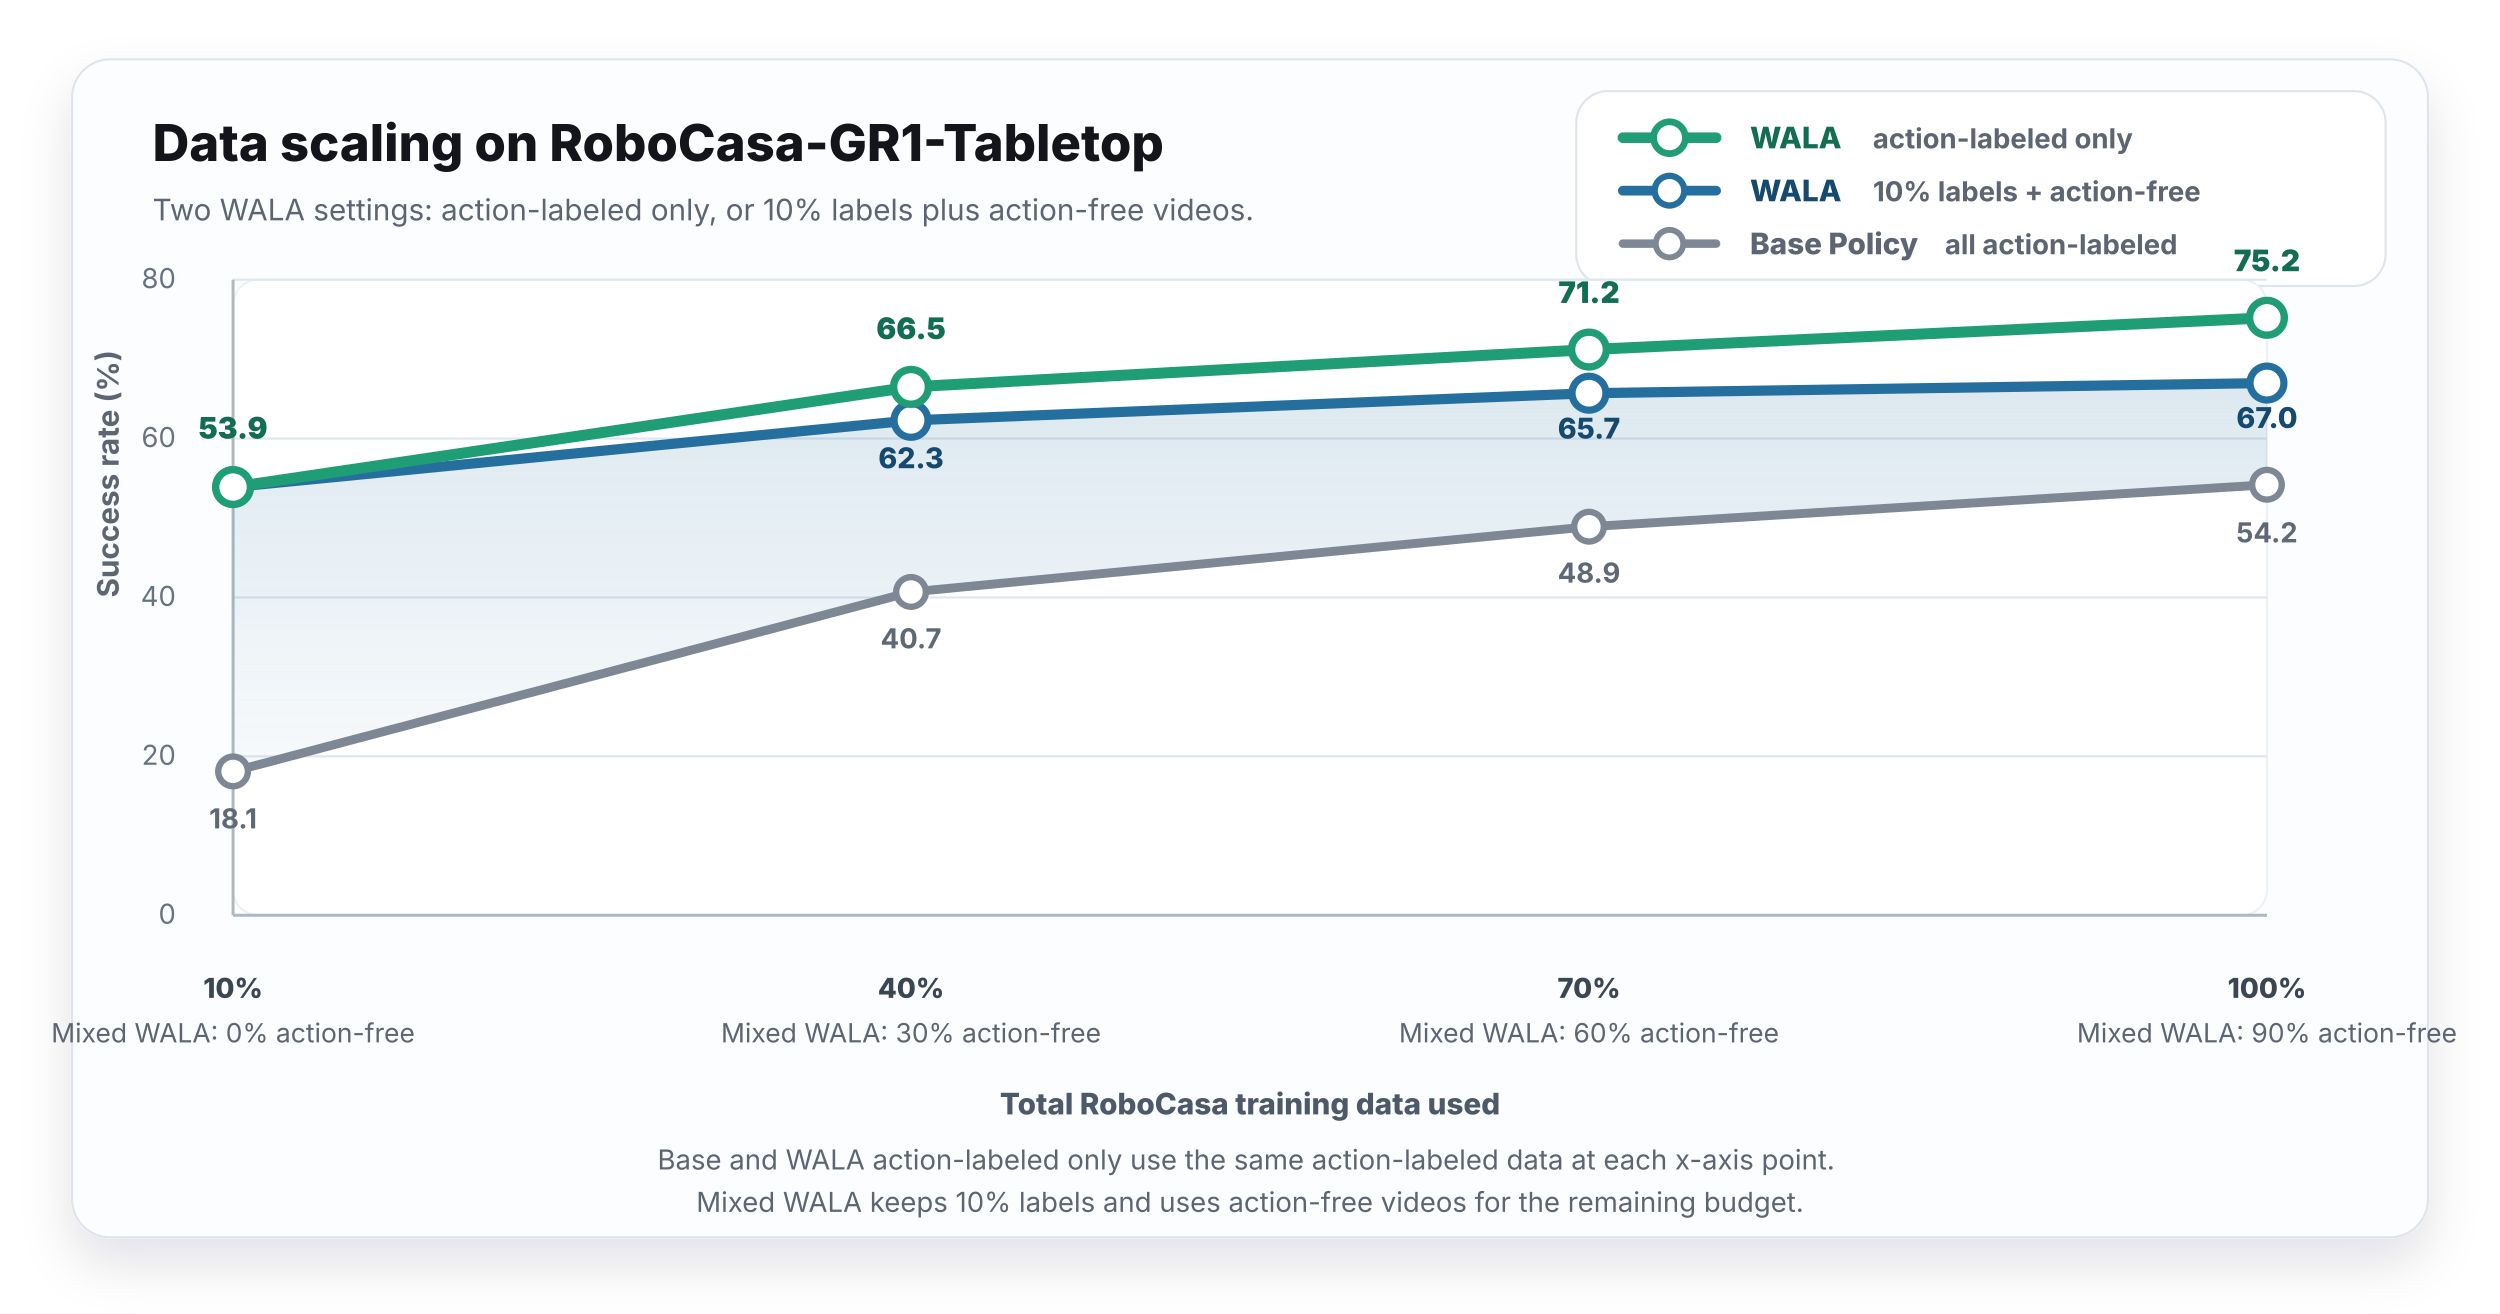
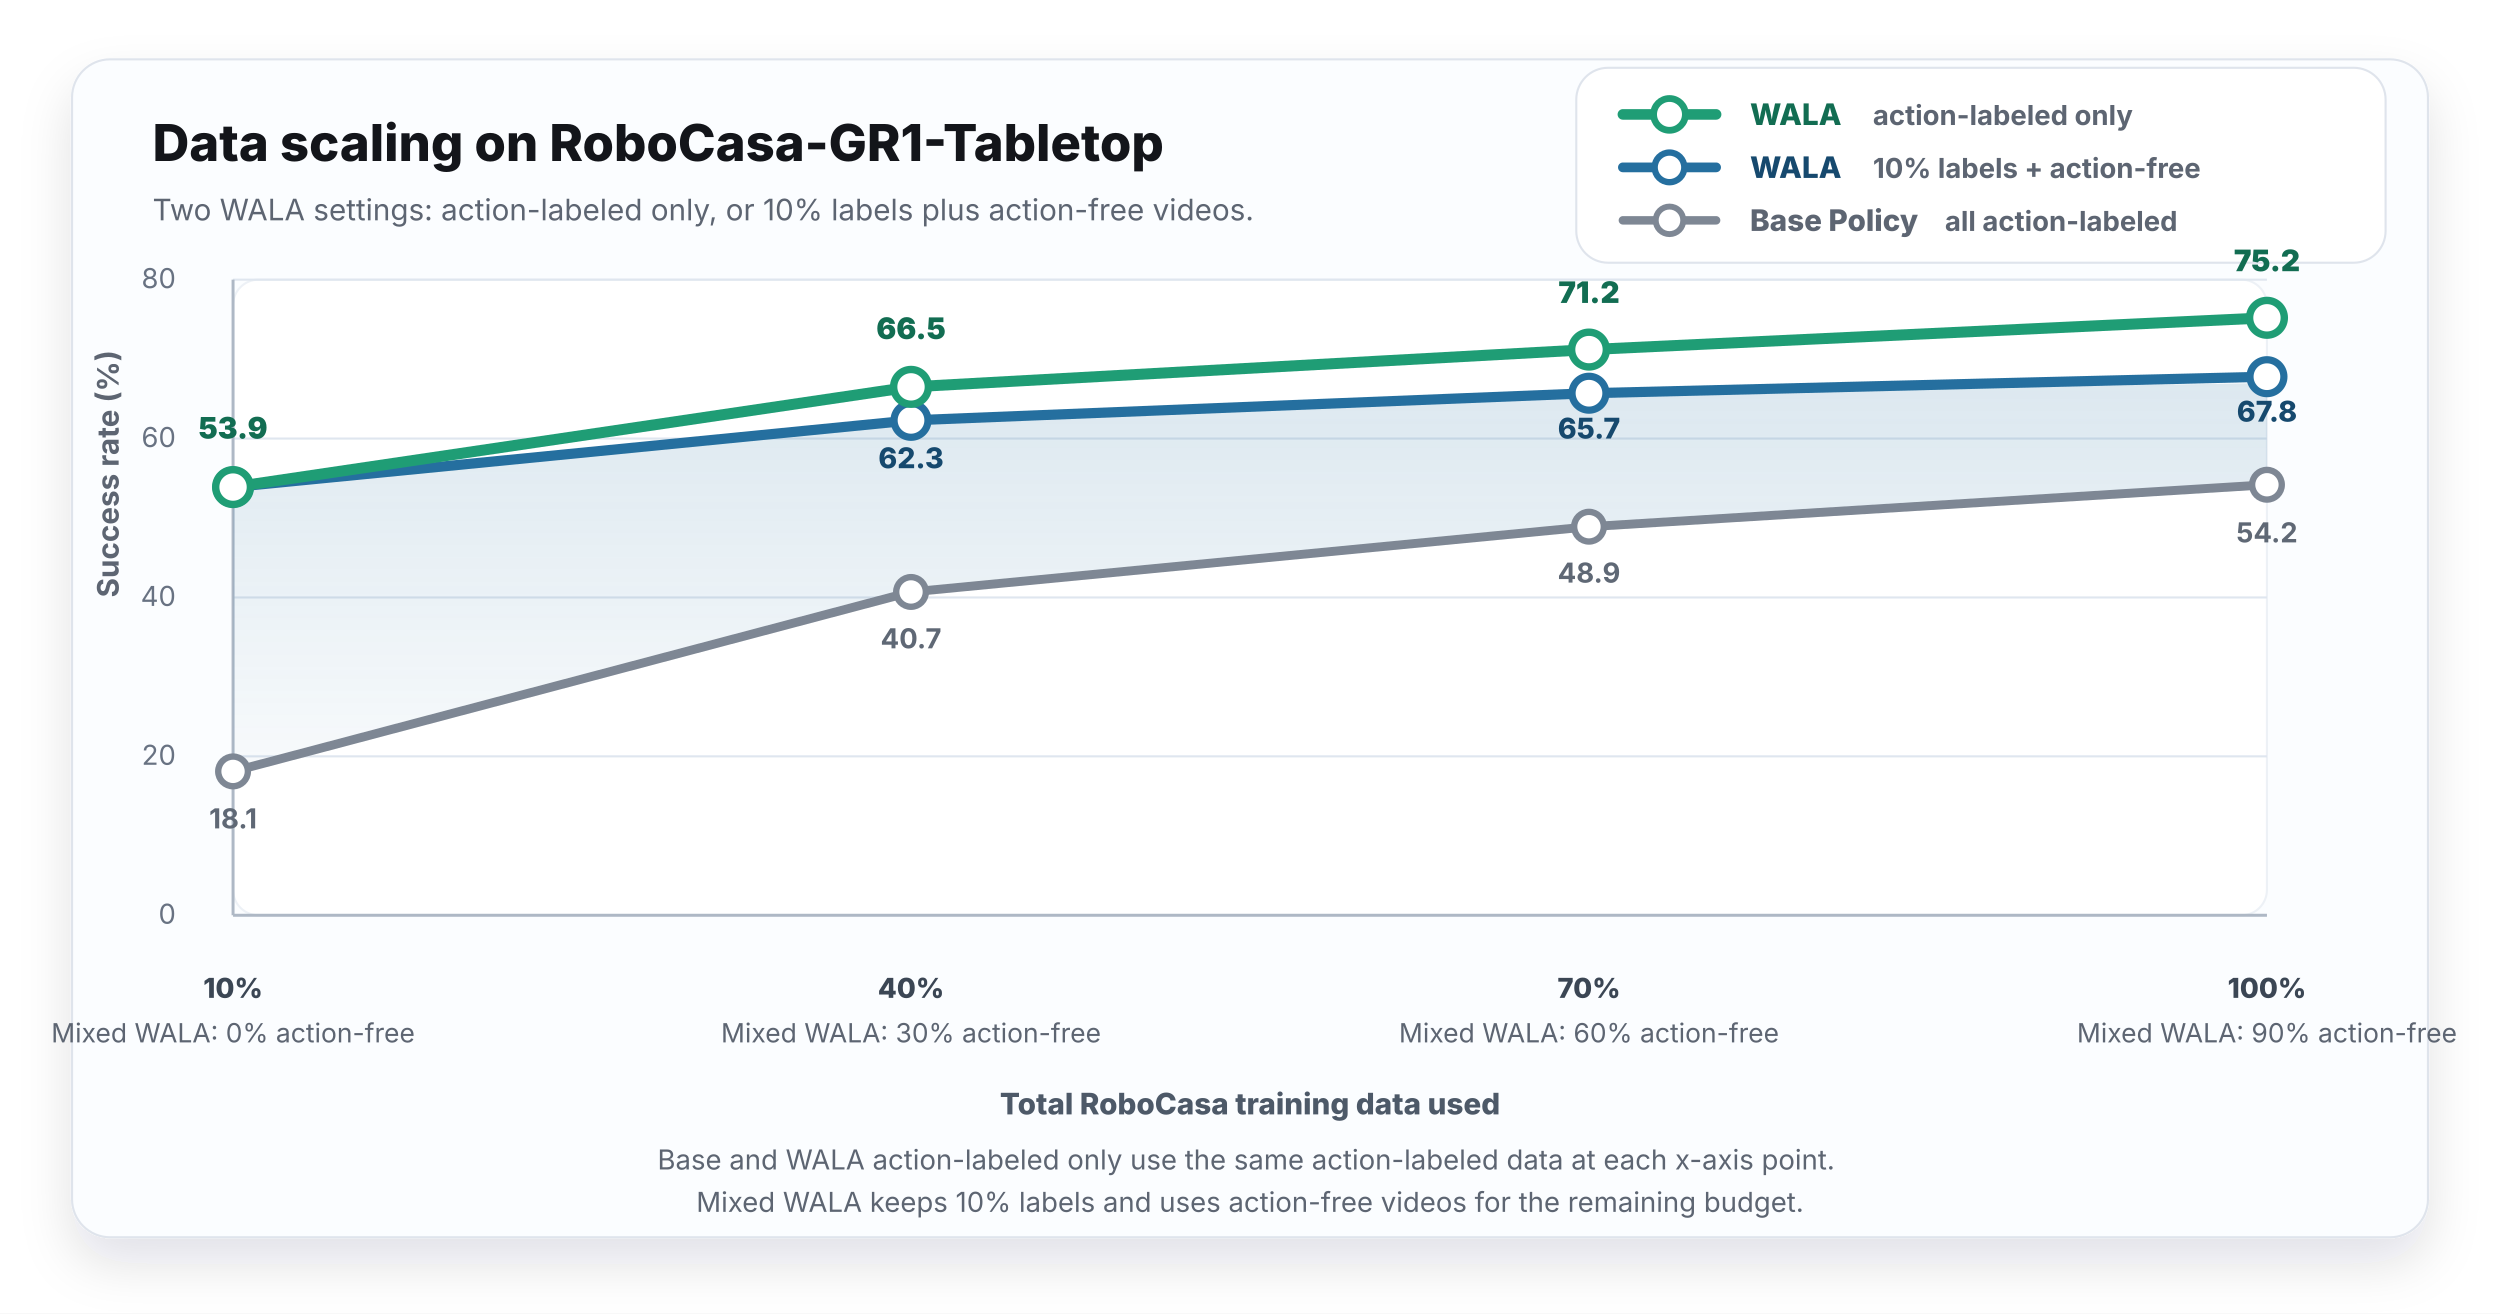
<svg xmlns="http://www.w3.org/2000/svg" viewBox="0 0 1180 620" role="img" aria-labelledby="title desc">
  <defs>
    <filter id="softShadow" x="-8%" y="-8%" width="116%" height="124%">
      <feDropShadow dx="0" dy="12" stdDeviation="12" flood-color="#132033" flood-opacity="0.12" />
    </filter>
    <linearGradient id="gainFill" x1="0" x2="0" y1="0" y2="1">
      <stop offset="0%" stop-color="#256f9f" stop-opacity="0.16" />
      <stop offset="100%" stop-color="#256f9f" stop-opacity="0.035" />
    </linearGradient>
  </defs>
  <rect width="1180" height="620" fill="#ffffff" />
  <rect x="34" y="28" width="1112" height="556" rx="18" fill="#fbfdff" stroke="#dfe4ec" filter="url(#softShadow)" />
  <g font-family="Inter, Arial, sans-serif">
    <text x="72" y="76" fill="#13151a" font-size="24" font-weight="820">
      Data scaling on RoboCasa-GR1-Tabletop
    </text>
    <text x="72" y="104" fill="#5d6572" font-size="14">
      Two WALA settings: action-labeled only, or 10% labels plus action-free videos.
    </text>
-     <g transform="translate(744 43)">
+     <g transform="translate(744 32)">
      <rect x="0" y="0" width="382" height="92" rx="15" fill="#ffffff" stroke="#dfe4ec" />
      <line x1="22" y1="22" x2="66" y2="22" stroke="#1f9d75" stroke-width="5" stroke-linecap="round" />
      <circle cx="44" cy="22" r="7.5" fill="#ffffff" stroke="#1f9d75" stroke-width="3.2" />
      <text x="82" y="27" fill="#126d52" font-size="14" font-weight="820">WALA</text>
      <text x="140" y="27" fill="#5d6572" font-size="13" font-weight="680">action-labeled only</text>
      <line x1="22" y1="47" x2="66" y2="47" stroke="#256f9f" stroke-width="4.6" stroke-linecap="round" />
      <circle cx="44" cy="47" r="7" fill="#ffffff" stroke="#256f9f" stroke-width="3" />
      <text x="82" y="52" fill="#16496e" font-size="14" font-weight="820">WALA</text>
      <text x="140" y="52" fill="#5d6572" font-size="13" font-weight="680">10% labels + action-free</text>
      <line x1="22" y1="72" x2="66" y2="72" stroke="#7e8794" stroke-width="4" stroke-linecap="round" />
      <circle cx="44" cy="72" r="6.5" fill="#ffffff" stroke="#7e8794" stroke-width="2.8" />
      <text x="82" y="77" fill="#5d6572" font-size="14" font-weight="760">Base Policy</text>
      <text x="174" y="77" fill="#5d6572" font-size="13" font-weight="680">all action-labeled</text>
    </g>
    <rect x="110" y="132" width="960" height="300" rx="12" fill="#ffffff" stroke="#edf1f6" />
    <g stroke="#dfe6ef" stroke-width="1">
      <line x1="110" y1="132" x2="1070" y2="132" />
      <line x1="110" y1="207" x2="1070" y2="207" />
      <line x1="110" y1="282" x2="1070" y2="282" />
      <line x1="110" y1="357" x2="1070" y2="357" />
      <line x1="110" y1="432" x2="1070" y2="432" />
    </g>
    <g fill="#687282" font-size="13">
      <text x="83" y="136" text-anchor="end">80</text>
      <text x="83" y="211" text-anchor="end">60</text>
      <text x="83" y="286" text-anchor="end">40</text>
      <text x="83" y="361" text-anchor="end">20</text>
      <text x="83" y="436" text-anchor="end">0</text>
    </g>
    <text x="56" y="282" transform="rotate(-90 56 282)" fill="#5d6572" font-size="14" font-weight="720">Success rate (%)</text>
    <line x1="110" y1="432" x2="1070" y2="432" stroke="#aeb8c5" stroke-width="1.4" />
    <line x1="110" y1="132" x2="110" y2="432" stroke="#aeb8c5" stroke-width="1.4" />
    <path d="M 110 229.9 L 430 198.4 L 750 185.6 L 1070 180.8 L 1070 228.8 L 750 248.6 L 430 279.4 L 110 364.1 Z" fill="url(#gainFill)" />
    <path d="M 110 364.1 L 430 279.4 L 750 248.6 L 1070 228.8" fill="none" stroke="#7e8794" stroke-width="4.2" stroke-linecap="round" stroke-linejoin="round" />
-     <path d="M 110 229.9 L 430 198.4 L 750 185.6 L 1070 180.8" fill="none" stroke="#256f9f" stroke-width="4.8" stroke-linecap="round" stroke-linejoin="round" />
+     <path d="M 110 229.9 L 430 198.4 L 750 185.6 L 1070 177.8" fill="none" stroke="#256f9f" stroke-width="4.8" stroke-linecap="round" stroke-linejoin="round" />
    <path d="M 110 229.9 L 430 182.6 L 750 165 L 1070 150" fill="none" stroke="#1f9d75" stroke-width="5.2" stroke-linecap="round" stroke-linejoin="round" />
    <g fill="#ffffff" stroke="#7e8794" stroke-width="3">
      <circle cx="110" cy="364.1" r="7" />
      <circle cx="430" cy="279.4" r="7" />
      <circle cx="750" cy="248.6" r="7" />
      <circle cx="1070" cy="228.8" r="7" />
    </g>
    <g fill="#ffffff" stroke="#256f9f" stroke-width="3.4">
      <circle cx="110" cy="229.9" r="8" />
      <circle cx="430" cy="198.4" r="8" />
      <circle cx="750" cy="185.6" r="8" />
-       <circle cx="1070" cy="180.8" r="8" />
+       <circle cx="1070" cy="177.8" r="8" />
    </g>
    <g fill="#ffffff" stroke="#1f9d75" stroke-width="3.5">
      <circle cx="110" cy="229.9" r="8.2" />
      <circle cx="430" cy="182.6" r="8.2" />
      <circle cx="750" cy="165" r="8.2" />
      <circle cx="1070" cy="150" r="8.2" />
    </g>
    <g fill="#126d52" font-size="14" font-weight="860">
      <text x="110" y="207" text-anchor="middle">53.9</text>
      <text x="430" y="160" text-anchor="middle">66.5</text>
      <text x="750" y="143" text-anchor="middle">71.2</text>
      <text x="1070" y="128" text-anchor="middle">75.2</text>
    </g>
    <g fill="#16496e" font-size="13.5" font-weight="820">
      <text x="430" y="221" text-anchor="middle">62.3</text>
      <text x="750" y="207" text-anchor="middle">65.7</text>
-       <text x="1070" y="202" text-anchor="middle">67.0</text>
+       <text x="1070" y="199" text-anchor="middle">67.8</text>
    </g>
    <g fill="#5f6875" font-size="13" font-weight="720">
      <text x="110" y="391" text-anchor="middle">18.1</text>
      <text x="430" y="306" text-anchor="middle">40.7</text>
      <text x="750" y="275" text-anchor="middle">48.9</text>
      <text x="1070" y="256" text-anchor="middle">54.2</text>
    </g>
    <g fill="#3b4654" font-size="13" font-weight="760">
      <text x="110" y="471" text-anchor="middle">10%</text>
      <text x="430" y="471" text-anchor="middle">40%</text>
      <text x="750" y="471" text-anchor="middle">70%</text>
      <text x="1070" y="471" text-anchor="middle">100%</text>
    </g>
    <g fill="#5d6572" font-size="12.5">
      <text x="110" y="492" text-anchor="middle">Mixed WALA: 0% action-free</text>
      <text x="430" y="492" text-anchor="middle">Mixed WALA: 30% action-free</text>
      <text x="750" y="492" text-anchor="middle">Mixed WALA: 60% action-free</text>
      <text x="1070" y="492" text-anchor="middle">Mixed WALA: 90% action-free</text>
    </g>
    <text x="590" y="526" fill="#4d5968" font-size="14" font-weight="760" text-anchor="middle">
      Total RoboCasa training data used
    </text>
    <text x="590" y="552" fill="#5d6572" font-size="13" text-anchor="middle">
      <tspan x="590" dy="0">Base and WALA action-labeled only use the same action-labeled data at each x-axis point.</tspan>
      <tspan x="590" dy="20">Mixed WALA keeps 10% labels and uses action-free videos for the remaining budget.</tspan>
    </text>
  </g>
</svg>
